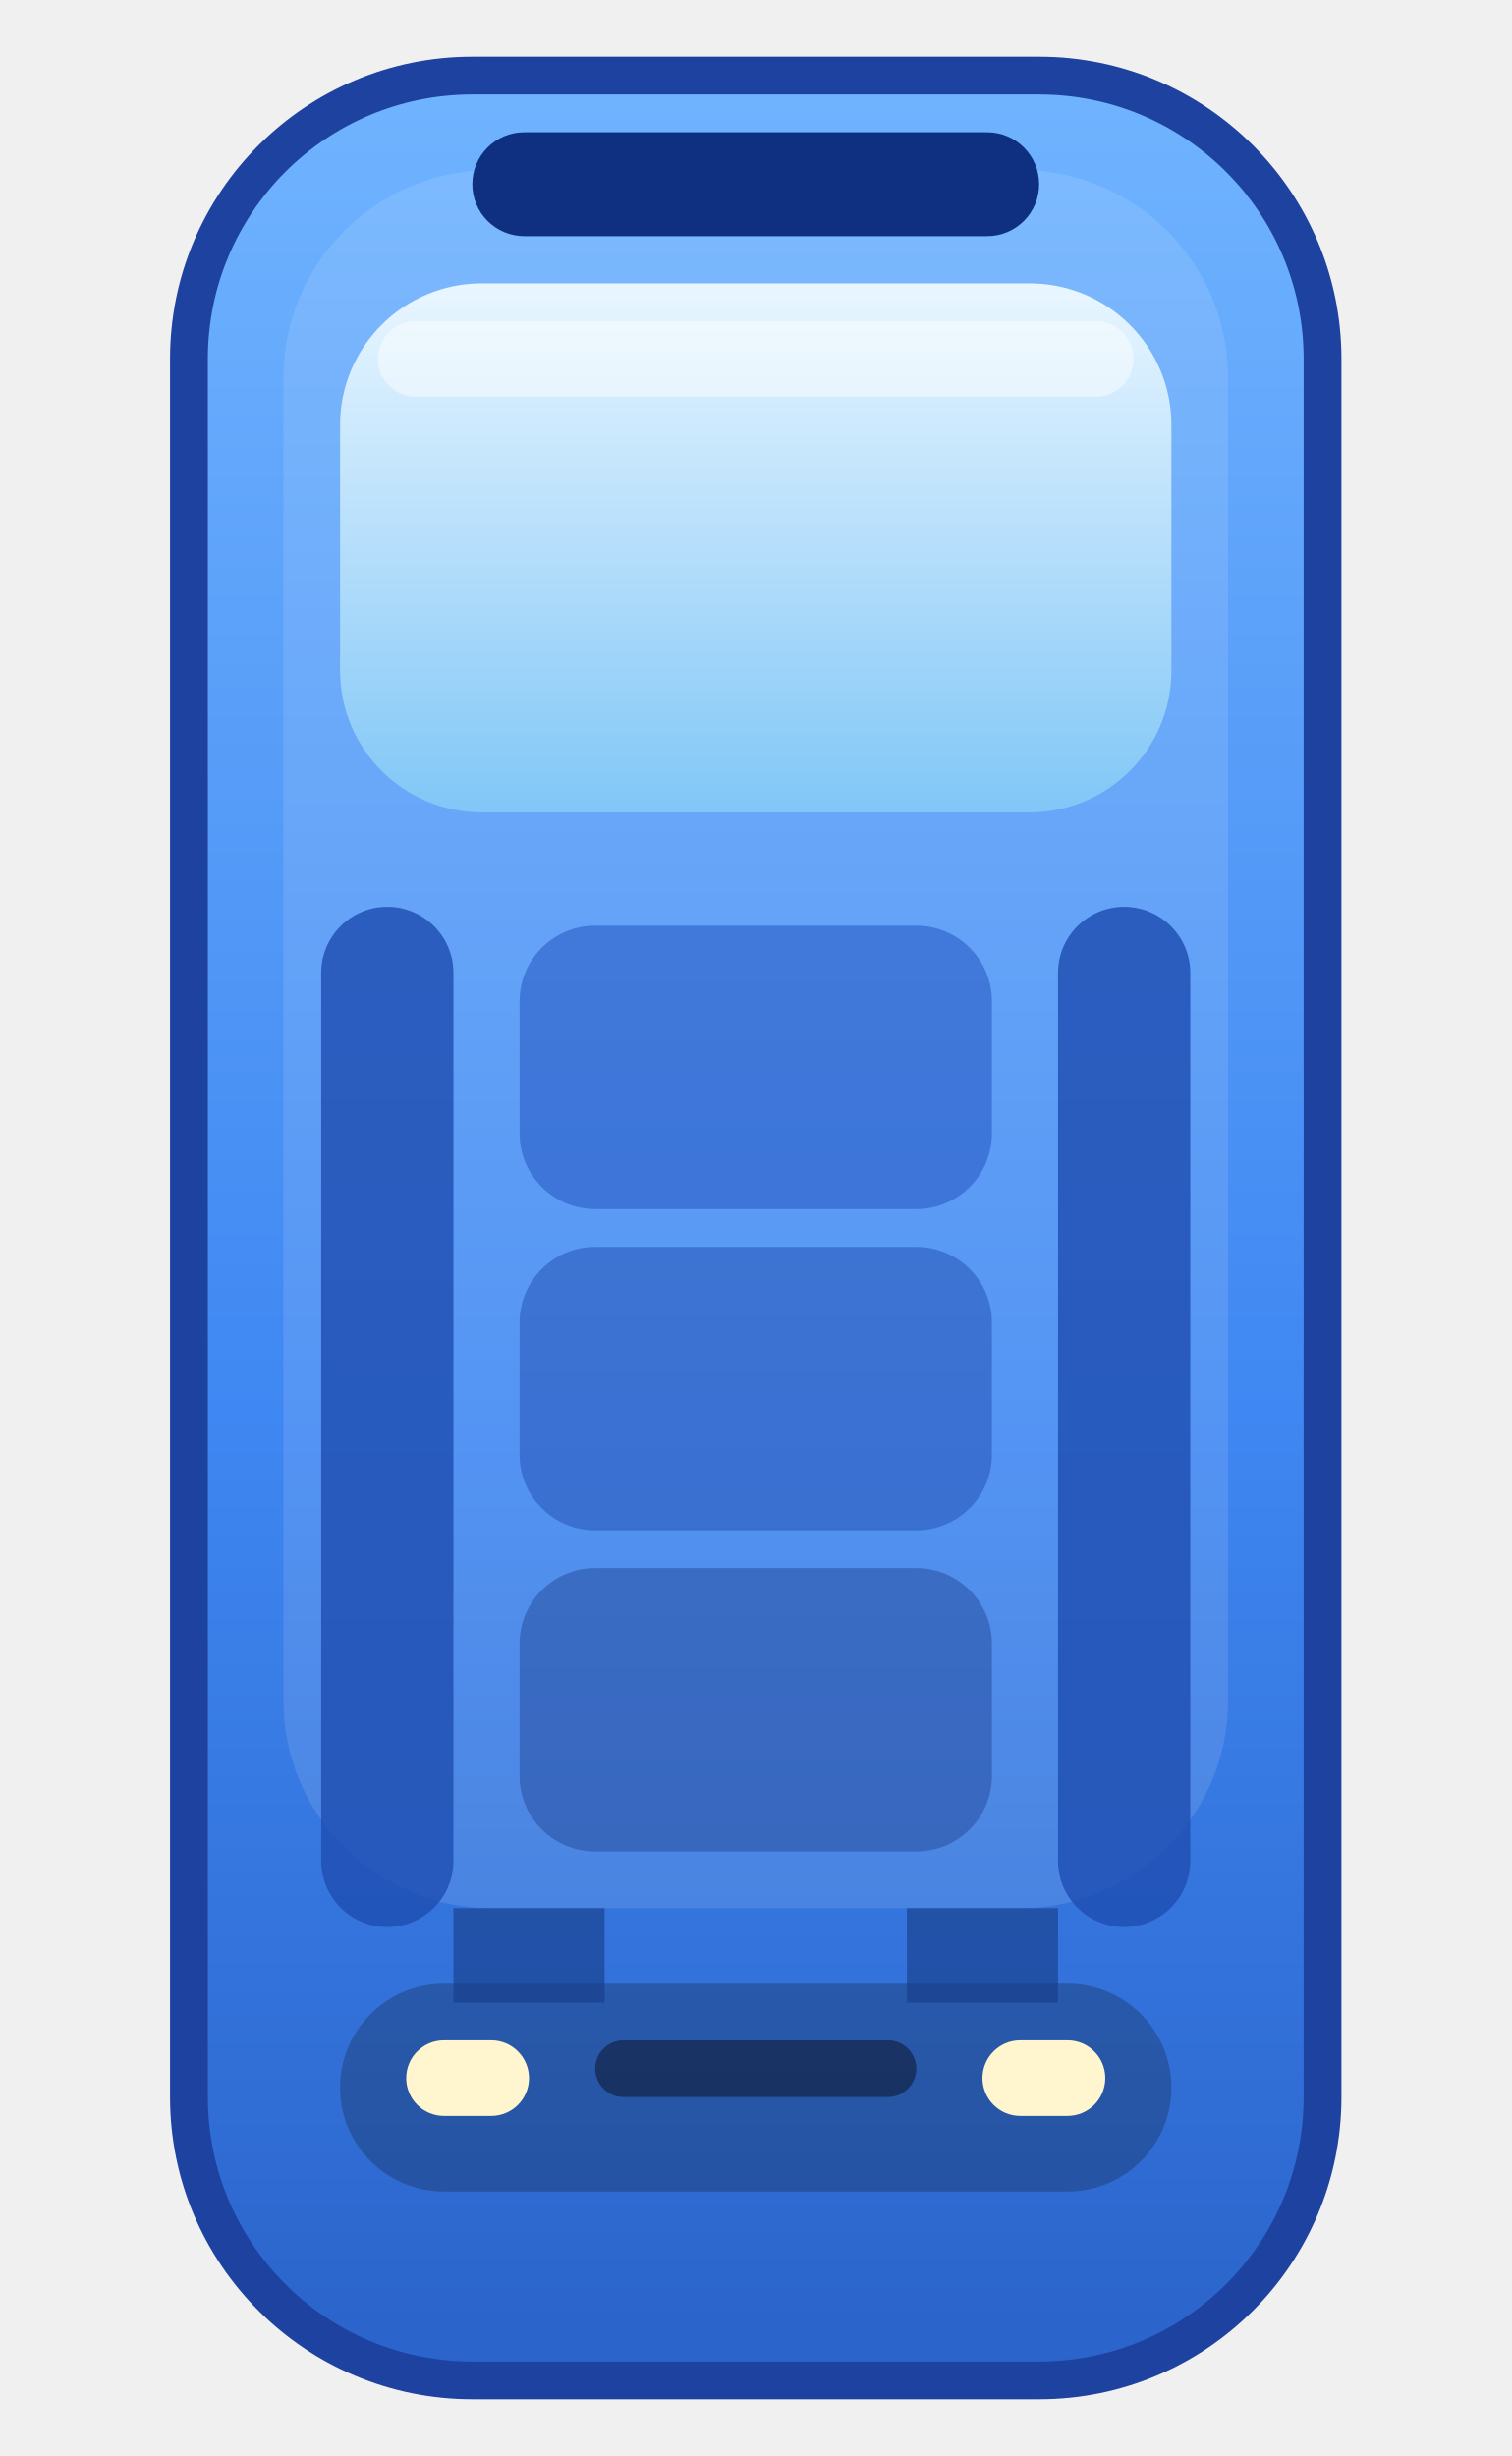
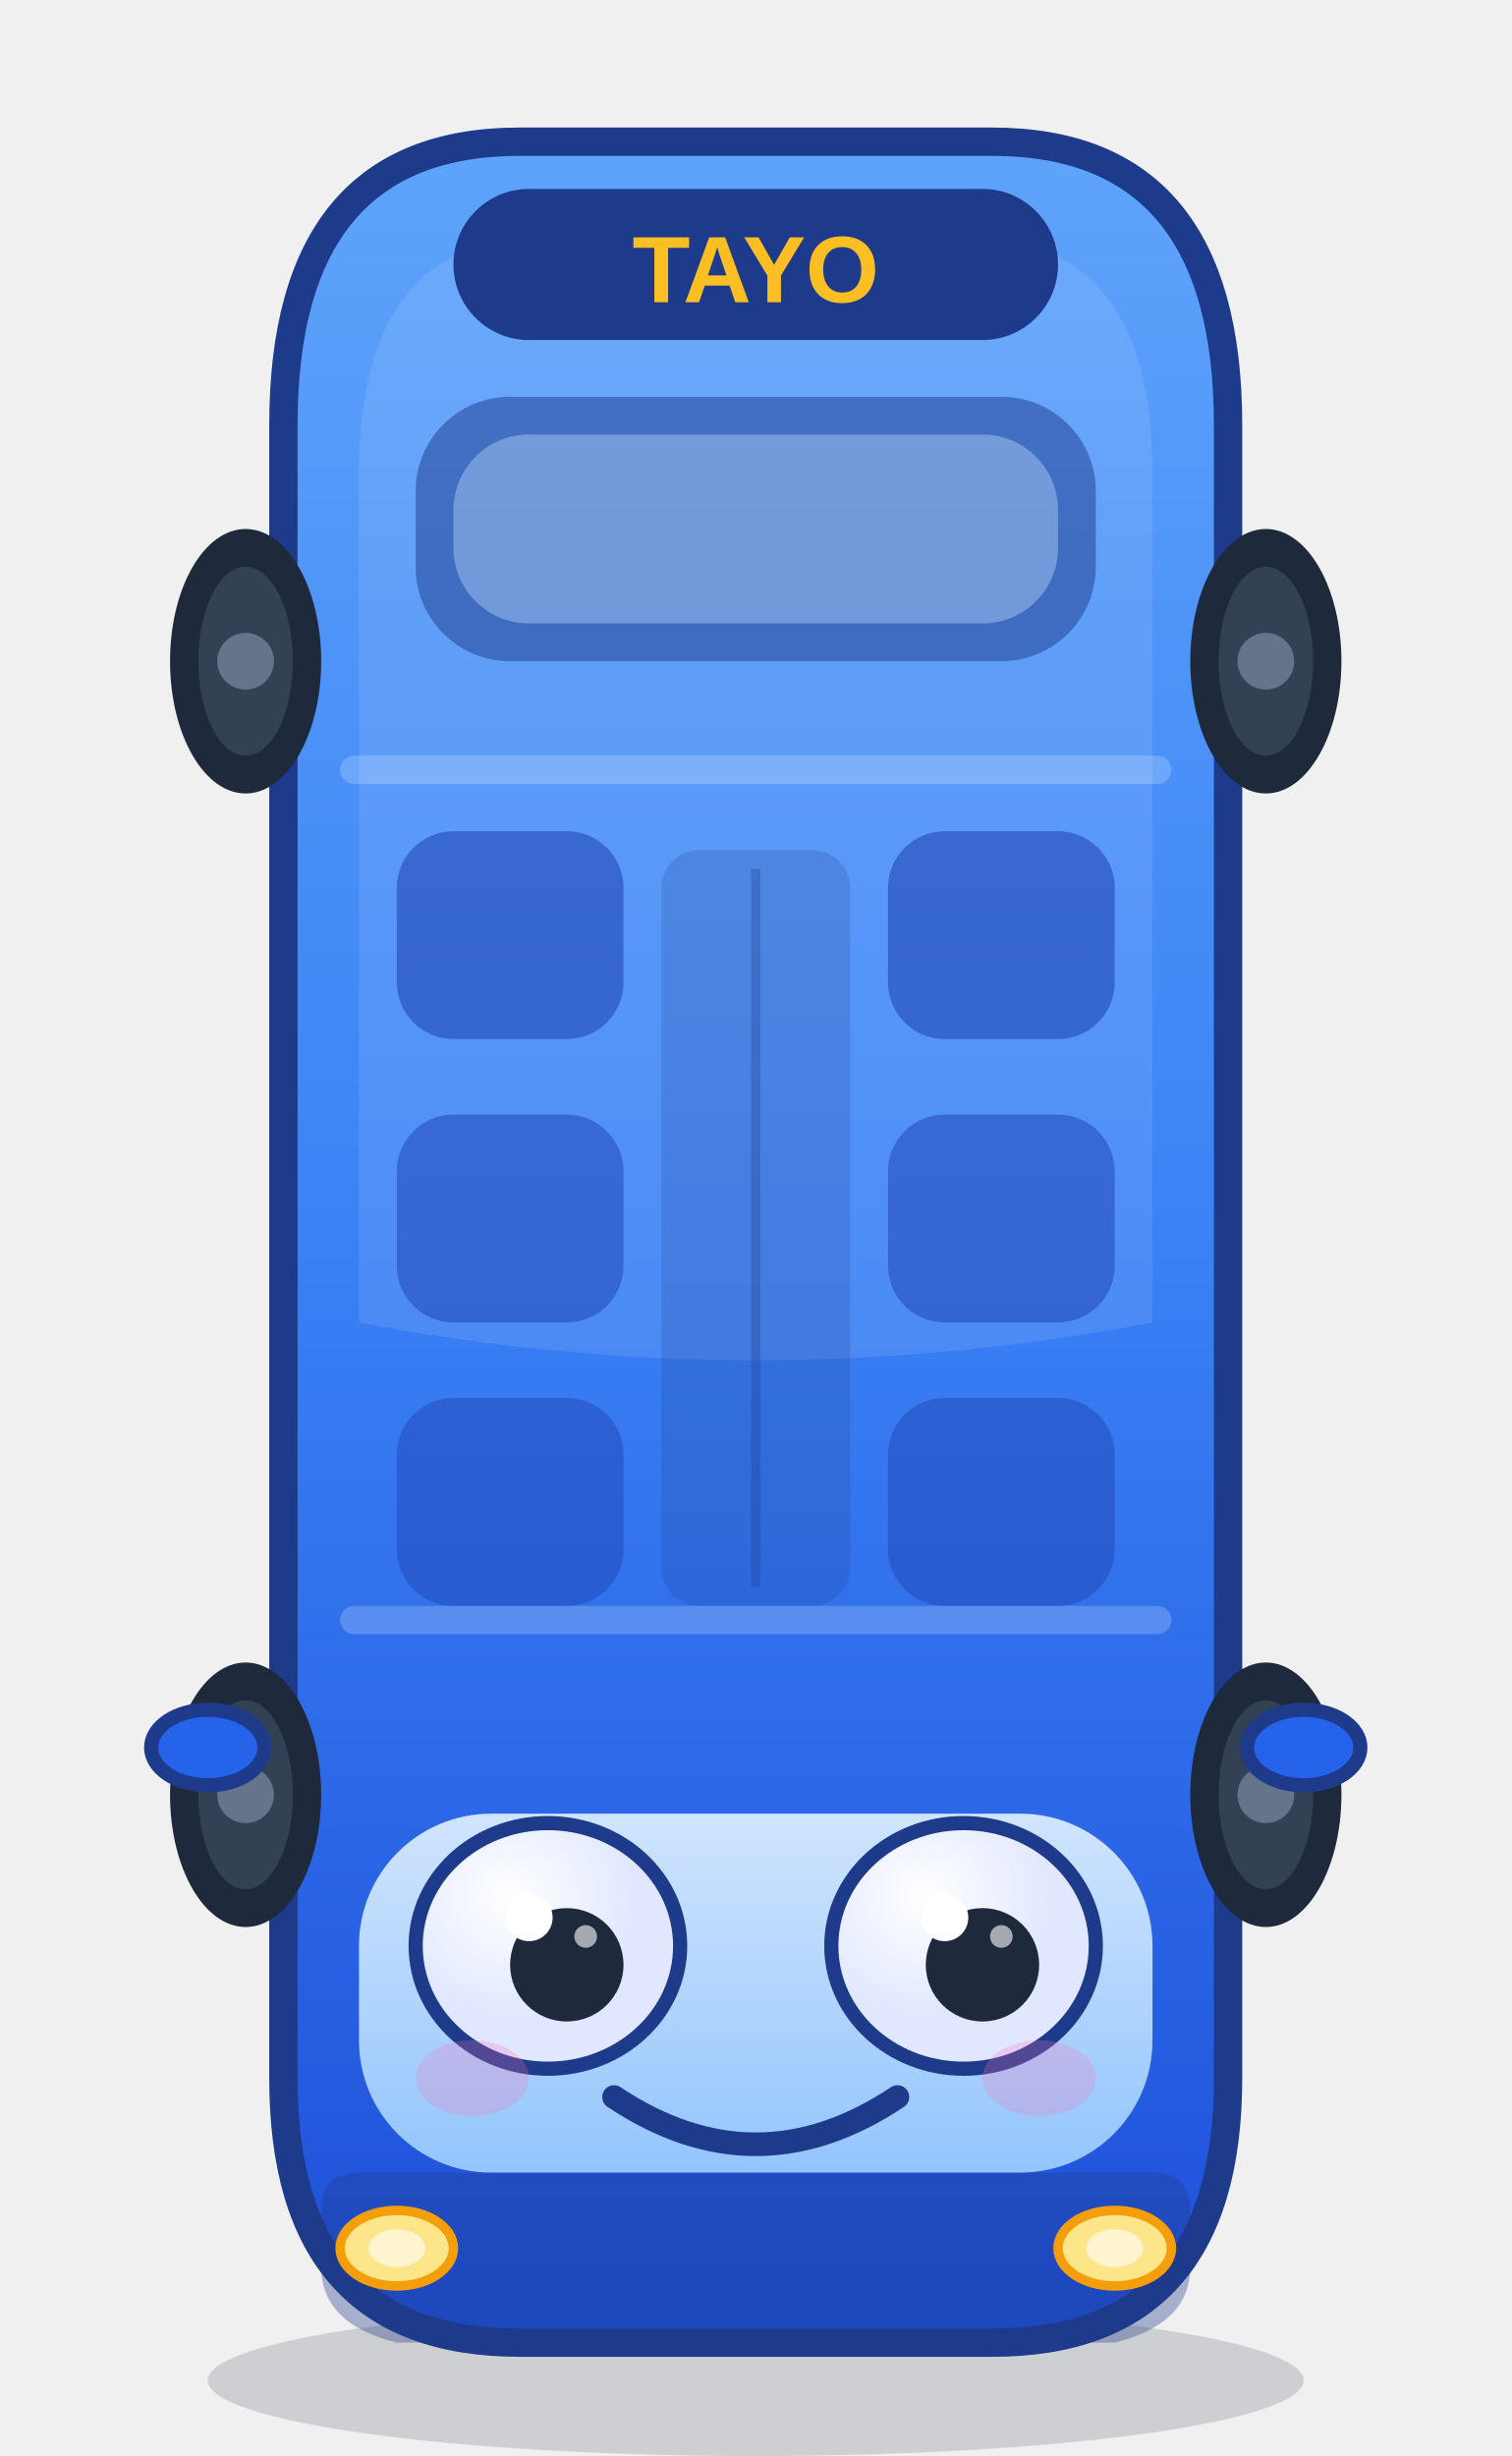
<svg xmlns="http://www.w3.org/2000/svg" width="160" height="260" viewBox="0 0 160 260">
  <defs>
-     <linearGradient id="tayoBody" x1="80" y1="8" x2="80" y2="252" gradientUnits="userSpaceOnUse">
-       <stop offset="0" stop-color="#70b4ff" />
-       <stop offset="0.58" stop-color="#3f87f2" />
-       <stop offset="1" stop-color="#2a63c9" />
+     <linearGradient id="tayoBody2" x1="80" y1="10" x2="80" y2="250" gradientUnits="userSpaceOnUse">
+       <stop offset="0" stop-color="#60a5fa" />
+       <stop offset="0.5" stop-color="#3b82f6" />
+       <stop offset="1" stop-color="#1d4ed8" />
    </linearGradient>
-     <linearGradient id="tayoGlass" x1="80" y1="30" x2="80" y2="96" gradientUnits="userSpaceOnUse">
-       <stop offset="0" stop-color="#e9f6ff" />
-       <stop offset="1" stop-color="#6ebef5" />
+     <radialGradient id="tayoEyeShine2" cx="0.35" cy="0.3" r="0.5">
+       <stop offset="0" stop-color="#ffffff" />
+       <stop offset="1" stop-color="#e0e7ff" />
+     </radialGradient>
+     <linearGradient id="tayoWindshield2" x1="80" y1="185" x2="80" y2="230" gradientUnits="userSpaceOnUse">
+       <stop offset="0" stop-color="#dbeafe" />
+       <stop offset="1" stop-color="#93c5fd" />
    </linearGradient>
  </defs>
-   <ellipse cx="80" cy="234" rx="46" ry="14" fill="#0f172a" opacity="0.2" />
-   <rect x="20" y="8" width="120" height="244" rx="30" fill="url(#tayoBody)" stroke="#1e429f" stroke-width="4" />
-   <rect x="30" y="18" width="100" height="184" rx="22" fill="#ffffff" opacity="0.11" />
-   <rect x="50" y="14" width="60" height="11" rx="5.5" fill="#0f2f80" />
-   <rect x="36" y="30" width="88" height="56" rx="15" fill="url(#tayoGlass)" />
-   <rect x="40" y="34" width="80" height="8" rx="4" fill="#ffffff" opacity="0.45" />
-   <rect x="34" y="96" width="14" height="108" rx="7" fill="#1f4eb2" opacity="0.82" />
-   <rect x="112" y="96" width="14" height="108" rx="7" fill="#1f4eb2" opacity="0.82" />
-   <rect x="55" y="98" width="50" height="30" rx="8" fill="#2153bd" opacity="0.52" />
-   <rect x="55" y="132" width="50" height="30" rx="8" fill="#1f4cae" opacity="0.48" />
-   <rect x="55" y="166" width="50" height="30" rx="8" fill="#1d3f8f" opacity="0.44" />
-   <rect x="36" y="210" width="88" height="22" rx="11" fill="#0f172a" opacity="0.27" />
-   <rect x="63" y="216" width="34" height="6" rx="3" fill="#0a1227" opacity="0.52" />
-   <rect x="43" y="216" width="13" height="8" rx="4" fill="#fff6cf" />
-   <rect x="104" y="216" width="13" height="8" rx="4" fill="#fff6cf" />
-   <path d="M48 202h16v10H48z" fill="#163a86" opacity="0.6" />
-   <path d="M96 202h16v10H96z" fill="#163a86" opacity="0.6" />
+   <ellipse cx="80" cy="252" rx="58" ry="8" fill="#0f172a" opacity="0.15" />
+   <path d="M30,45 Q30,15 55,15 L105,15 Q130,15 130,45 L130,220 Q130,248 105,248 L55,248 Q30,248 30,220 Z" fill="url(#tayoBody2)" stroke="#1e3a8a" stroke-width="3" />
+   <path d="M38,50 Q38,25 58,25 L102,25 Q122,25 122,50 L122,140 Q80,148 38,140 Z" fill="#ffffff" opacity="0.1" />
+   <rect x="48" y="20" width="64" height="16" rx="8" fill="#1e3a8a" />
+   <text x="80" y="32" font-family="Arial,sans-serif" font-size="10" font-weight="bold" fill="#fbbf24" text-anchor="middle">TAYO</text>
+   <rect x="44" y="42" width="72" height="28" rx="10" fill="#1e3a8a" opacity="0.5" />
+   <rect x="48" y="46" width="64" height="20" rx="8" fill="#bfdbfe" opacity="0.4" />
+   <rect x="36" y="80" width="88" height="3" rx="1.5" fill="#ffffff" opacity="0.2" />
+   <rect x="36" y="170" width="88" height="3" rx="1.5" fill="#ffffff" opacity="0.2" />
+   <rect x="42" y="88" width="24" height="22" rx="6" fill="#1e40af" opacity="0.55" />
+   <rect x="94" y="88" width="24" height="22" rx="6" fill="#1e40af" opacity="0.55" />
+   <rect x="42" y="118" width="24" height="22" rx="6" fill="#1e40af" opacity="0.5" />
+   <rect x="94" y="118" width="24" height="22" rx="6" fill="#1e40af" opacity="0.5" />
+   <rect x="42" y="148" width="24" height="22" rx="6" fill="#1e40af" opacity="0.45" />
+   <rect x="94" y="148" width="24" height="22" rx="6" fill="#1e40af" opacity="0.45" />
+   <rect x="70" y="90" width="20" height="80" rx="4" fill="#1e3a8a" opacity="0.2" />
+   <line x1="80" y1="92" x2="80" y2="168" stroke="#1e3a8a" stroke-width="1" opacity="0.3" />
+   <ellipse cx="26" cy="70" rx="8" ry="14" fill="#1e293b" />
+   <ellipse cx="26" cy="70" rx="5" ry="10" fill="#334155" />
+   <ellipse cx="26" cy="190" rx="8" ry="14" fill="#1e293b" />
+   <ellipse cx="26" cy="190" rx="5" ry="10" fill="#334155" />
+   <ellipse cx="134" cy="70" rx="8" ry="14" fill="#1e293b" />
+   <ellipse cx="134" cy="70" rx="5" ry="10" fill="#334155" />
+   <ellipse cx="134" cy="190" rx="8" ry="14" fill="#1e293b" />
+   <ellipse cx="134" cy="190" rx="5" ry="10" fill="#334155" />
+   <circle cx="26" cy="70" r="3" fill="#64748b" />
+   <circle cx="26" cy="190" r="3" fill="#64748b" />
+   <circle cx="134" cy="70" r="3" fill="#64748b" />
+   <circle cx="134" cy="190" r="3" fill="#64748b" />
+   <ellipse cx="22" cy="185" rx="6" ry="4" fill="#2563eb" stroke="#1e3a8a" stroke-width="1.5" />
+   <ellipse cx="138" cy="185" rx="6" ry="4" fill="#2563eb" stroke="#1e3a8a" stroke-width="1.5" />
+   <path d="M38,230 L122,230 Q126,230 126,234 L126,240 Q126,246 118,248 L42,248 Q34,246 34,240 L34,234 Q34,230 38,230 Z" fill="#1e3a8a" opacity="0.35" />
+   <rect x="38" y="192" width="84" height="38" rx="14" fill="url(#tayoWindshield2)" />
+   <ellipse cx="58" cy="206" rx="14" ry="13" fill="url(#tayoEyeShine2)" stroke="#1e3a8a" stroke-width="1.5" />
+   <circle cx="60" cy="208" r="6" fill="#1e293b" />
+   <circle cx="56" cy="203" r="2.5" fill="#ffffff" />
+   <circle cx="62" cy="205" r="1.2" fill="#ffffff" opacity="0.6" />
+   <ellipse cx="102" cy="206" rx="14" ry="13" fill="url(#tayoEyeShine2)" stroke="#1e3a8a" stroke-width="1.5" />
+   <circle cx="104" cy="208" r="6" fill="#1e293b" />
+   <circle cx="100" cy="203" r="2.5" fill="#ffffff" />
+   <circle cx="106" cy="205" r="1.2" fill="#ffffff" opacity="0.6" />
+   <path d="M65,222 Q80,232 95,222" fill="none" stroke="#1e3a8a" stroke-width="2.5" stroke-linecap="round" />
+   <ellipse cx="50" cy="220" rx="6" ry="4" fill="#f472b6" opacity="0.25" />
+   <ellipse cx="110" cy="220" rx="6" ry="4" fill="#f472b6" opacity="0.25" />
+   <ellipse cx="42" cy="238" rx="6" ry="4" fill="#fde68a" stroke="#f59e0b" stroke-width="1" />
+   <ellipse cx="118" cy="238" rx="6" ry="4" fill="#fde68a" stroke="#f59e0b" stroke-width="1" />
+   <ellipse cx="42" cy="238" rx="3" ry="2" fill="#ffffff" opacity="0.6" />
+   <ellipse cx="118" cy="238" rx="3" ry="2" fill="#ffffff" opacity="0.6" />
</svg>
